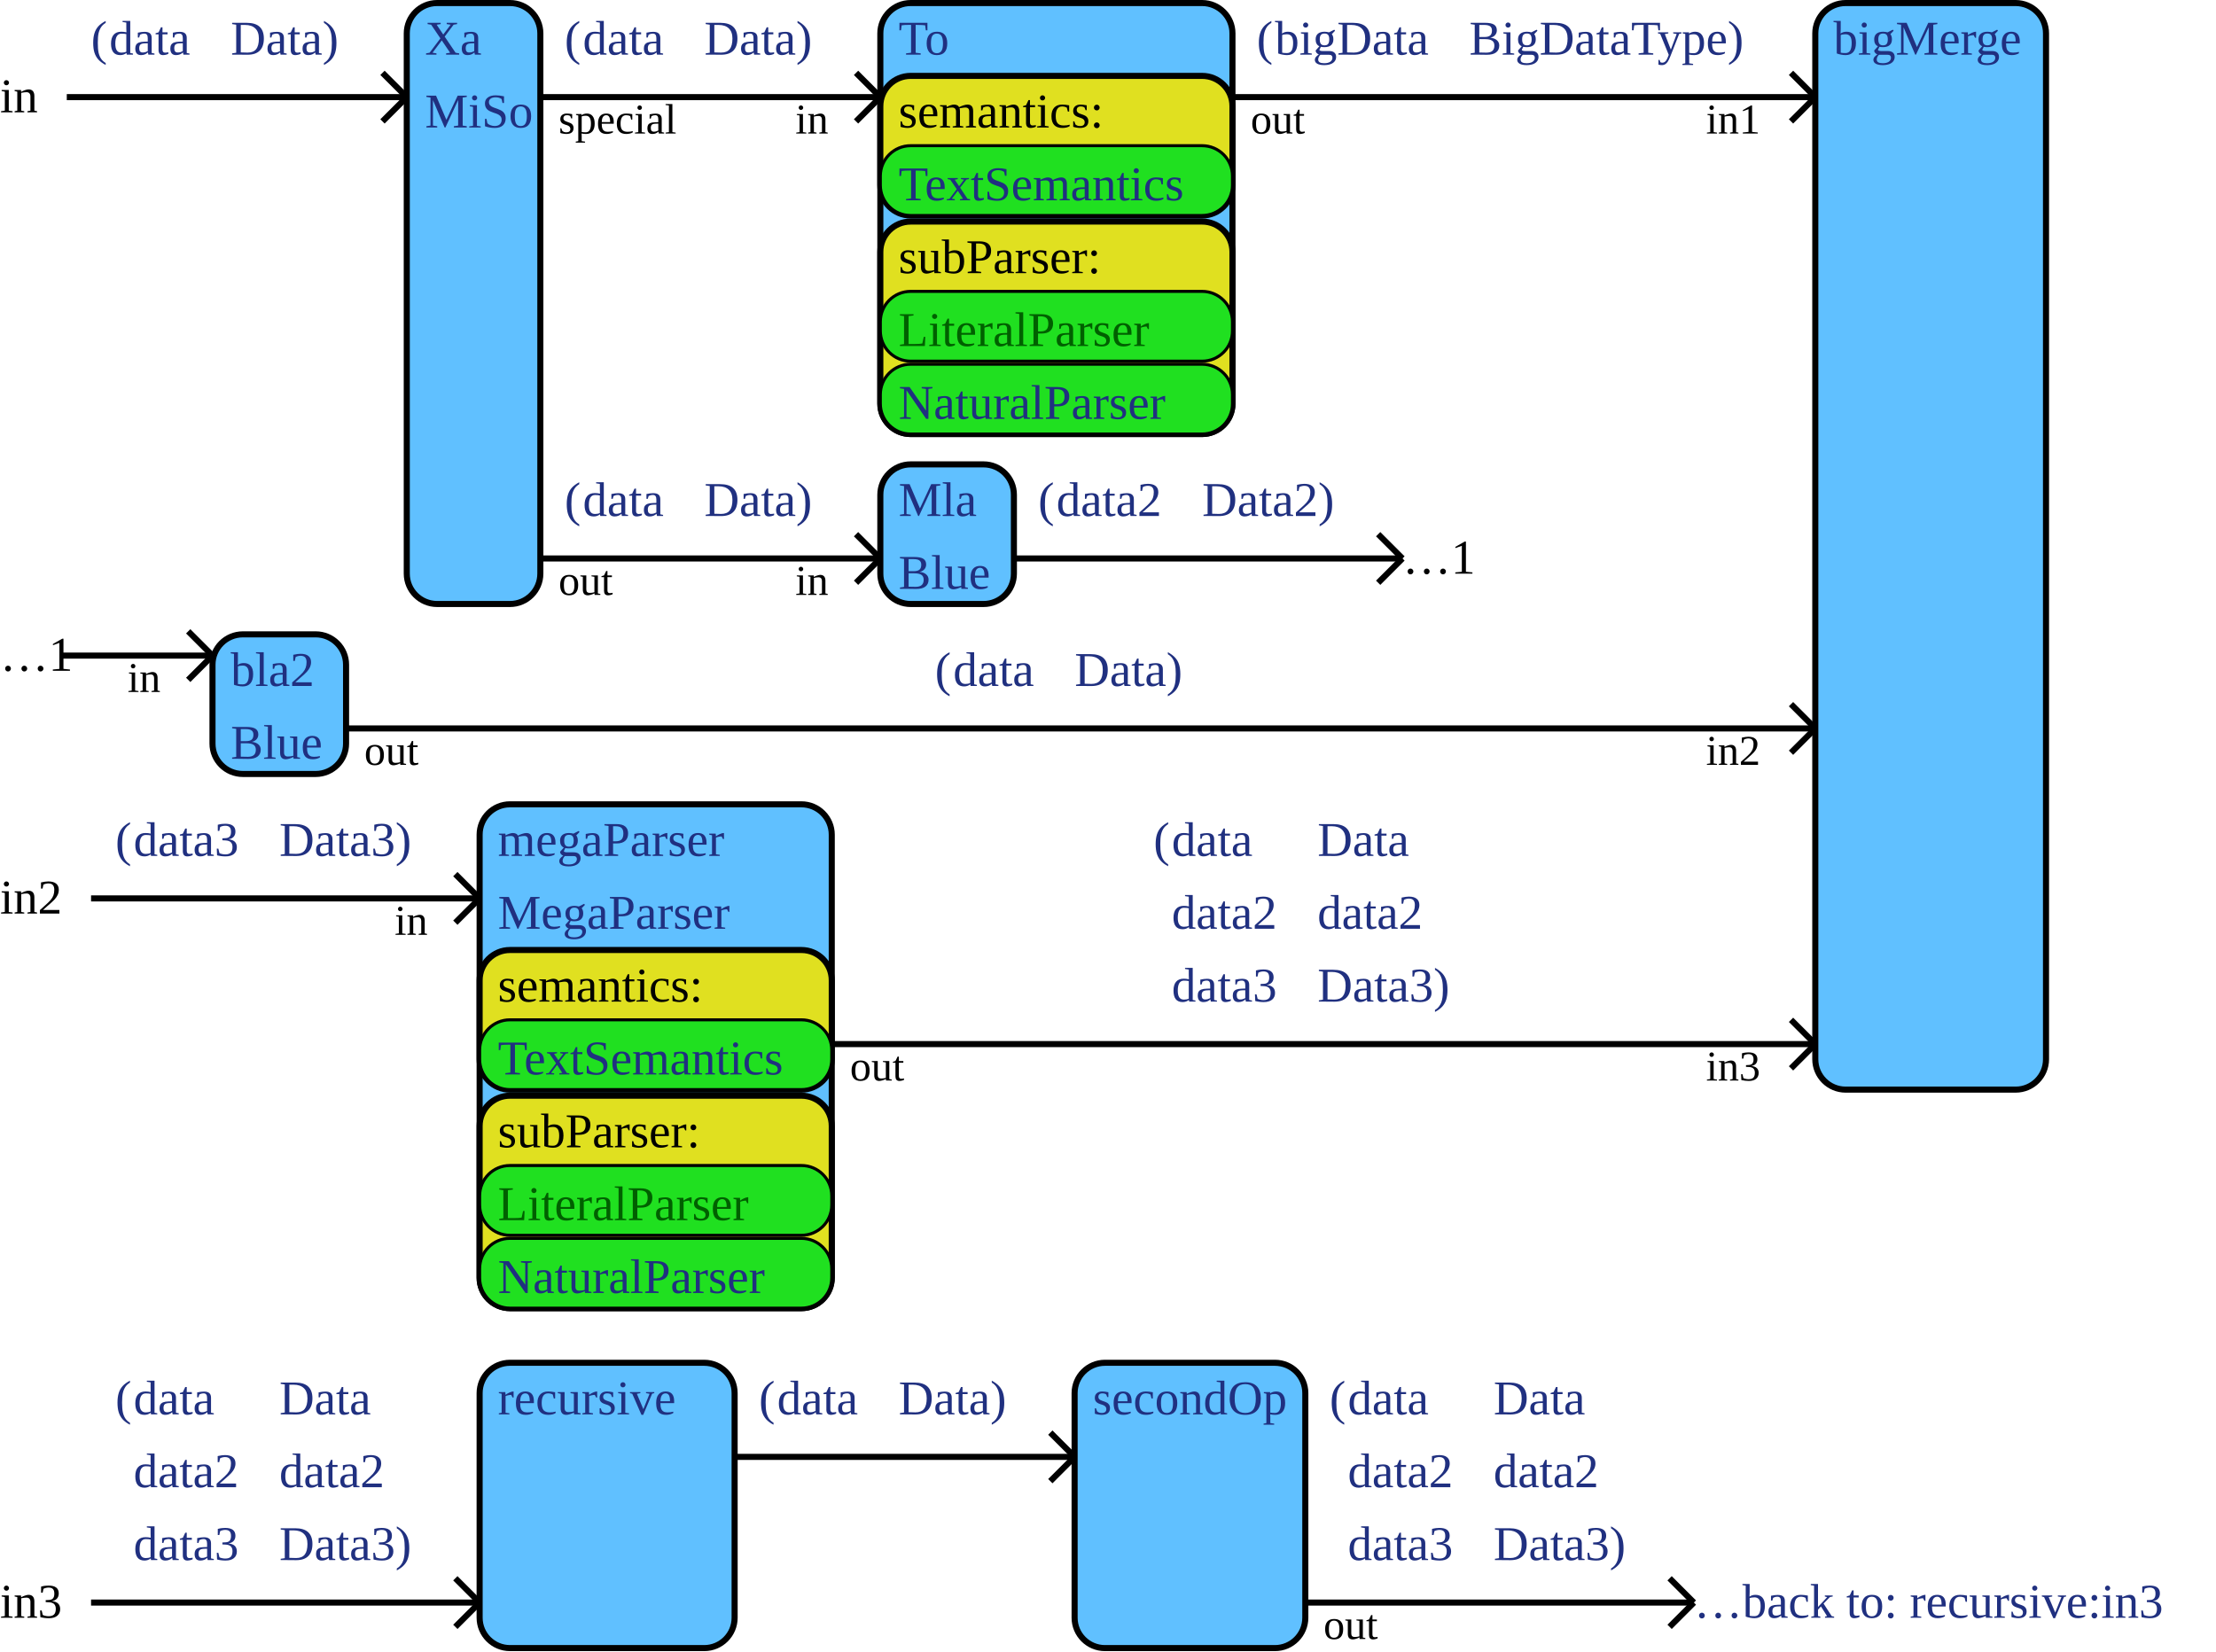
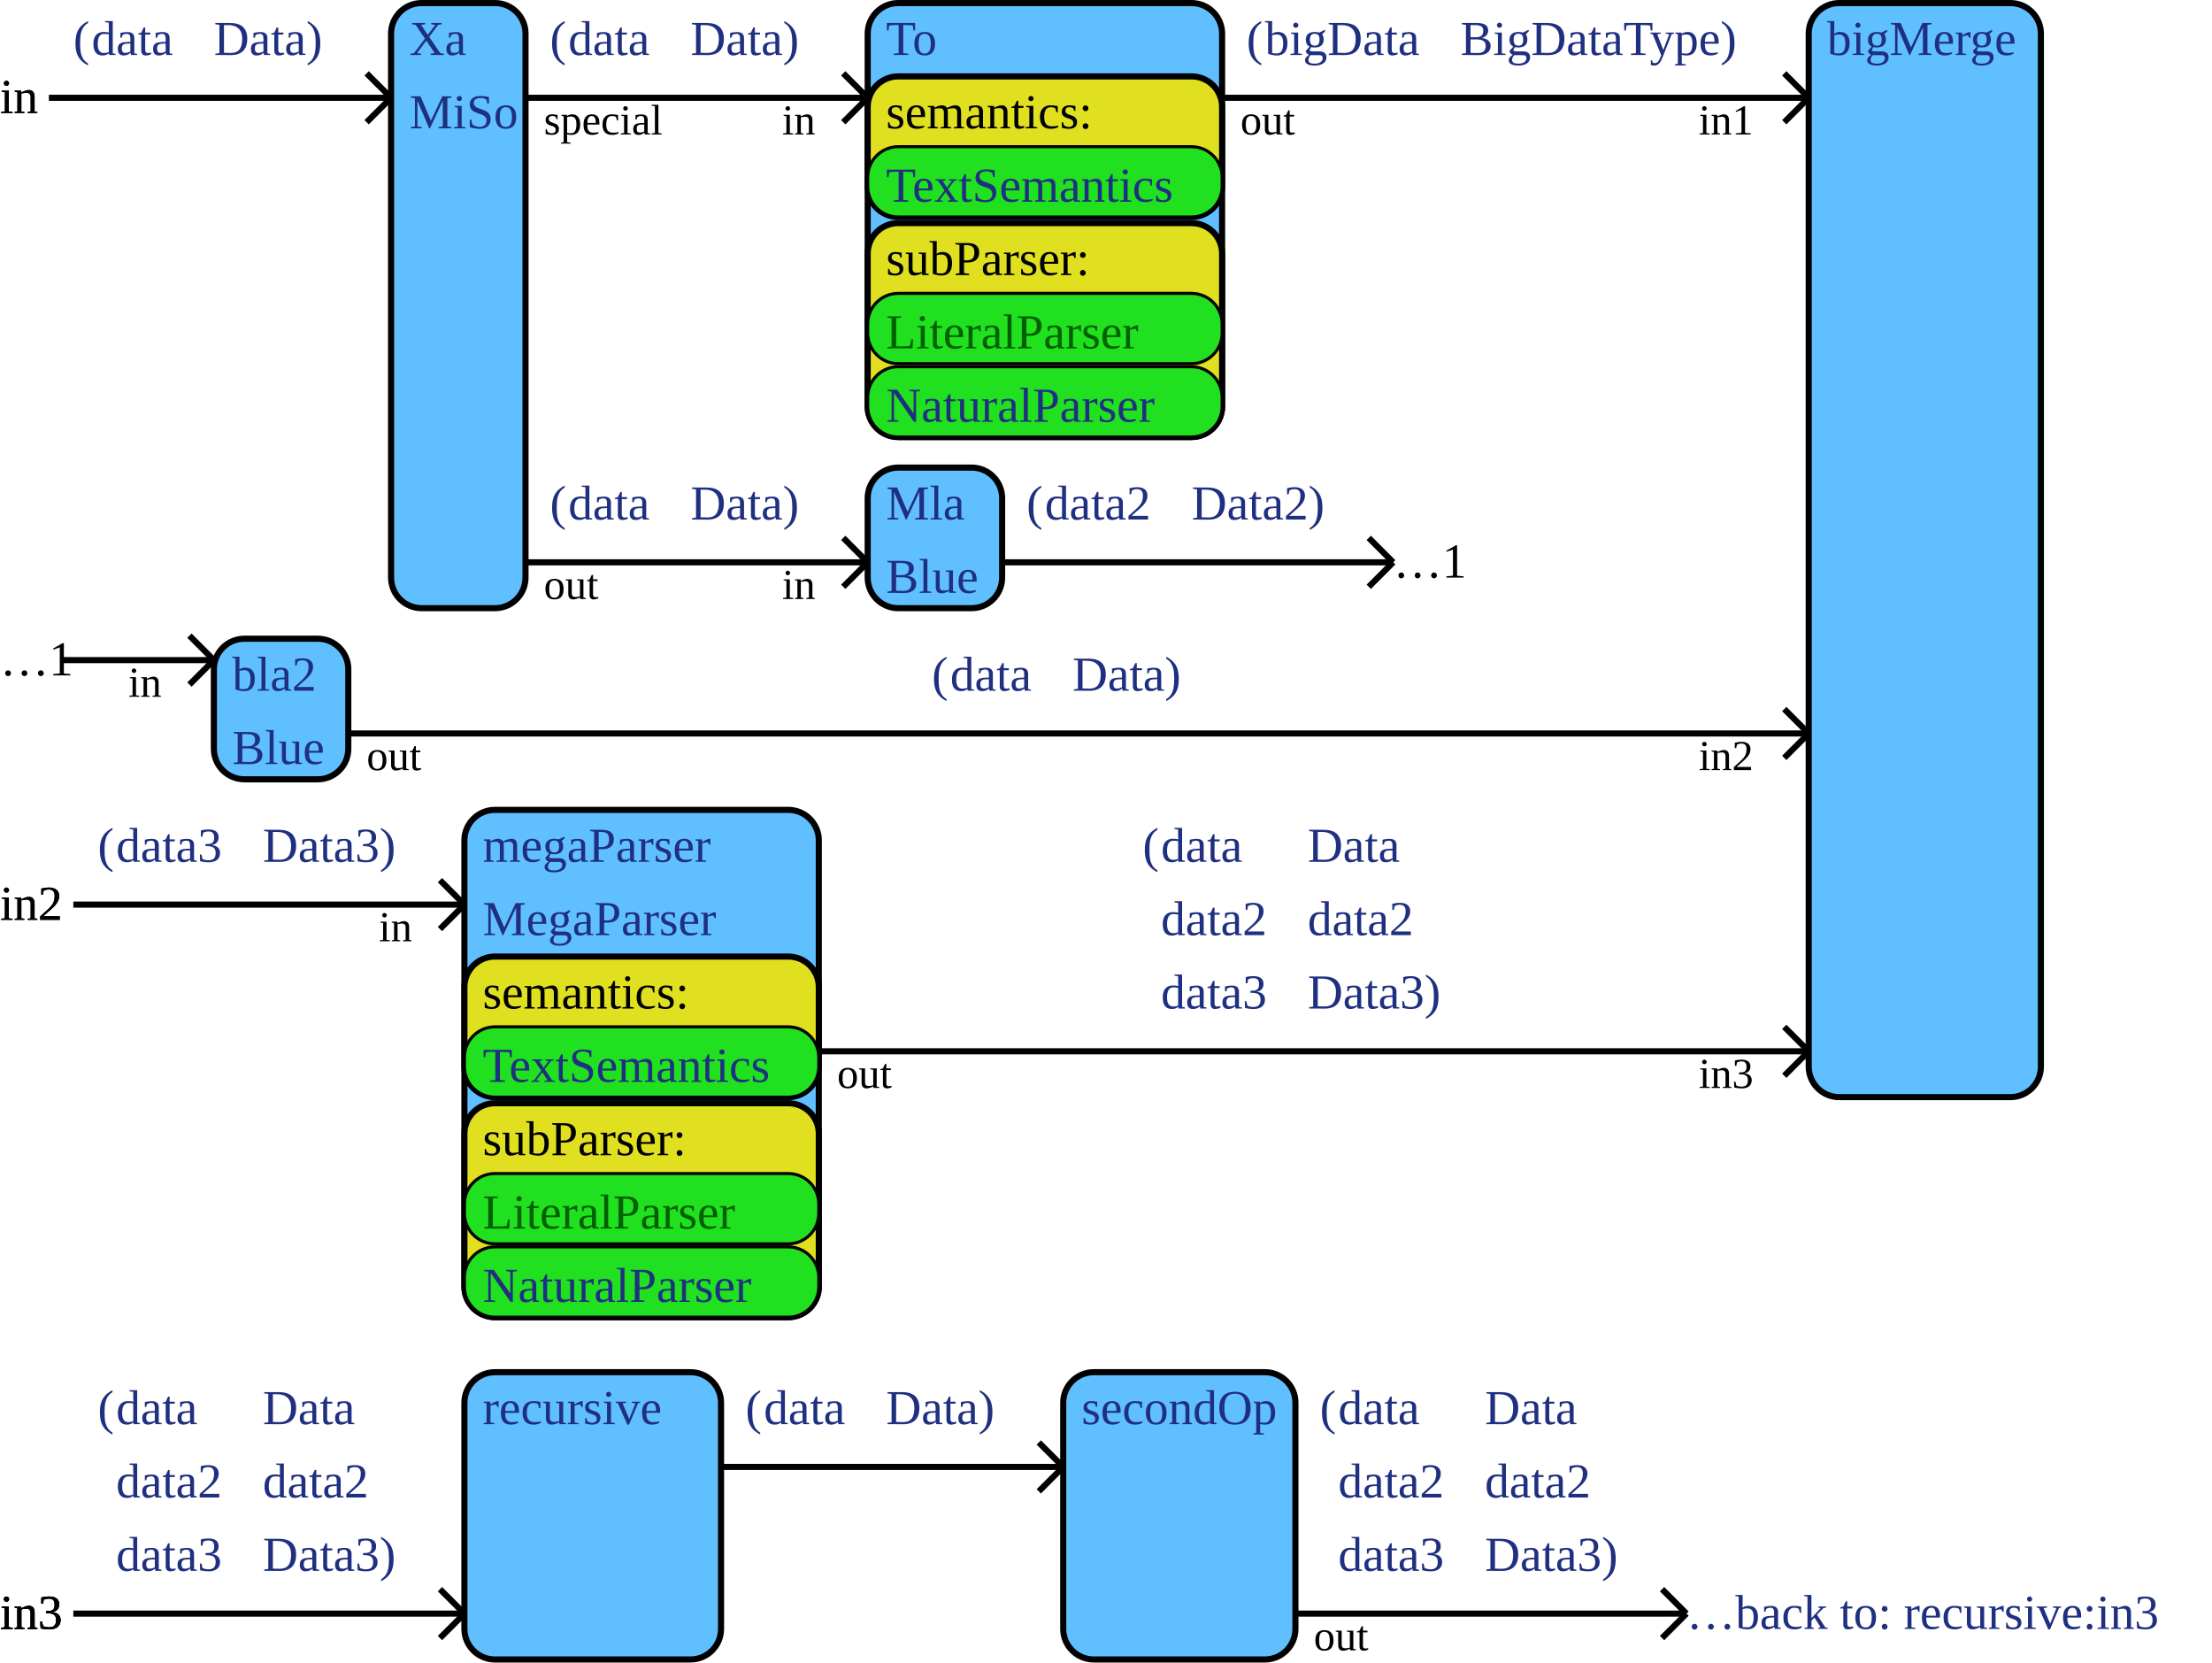
- <svg xmlns="http://www.w3.org/2000/svg" version="1.1" viewBox="0 0 730 544" width="730px" height="544px">
-   <rect fill="rgb(255,255,255)" fill-opacity="1" width="730" height="544" x="0" y="0" />
-   <line stroke="rgb(0,0,0)" stroke-opacity="1.0" stroke-width="2" x1="22" y1="32" x2="134" y2="32" />
-   <line stroke="rgb(0,0,0)" stroke-opacity="1.0" stroke-width="2" x1="126" y1="24" x2="134" y2="32" />
-   <line stroke="rgb(0,0,0)" stroke-opacity="1.0" stroke-width="2" x1="126" y1="40" x2="134" y2="32" />
-   <line stroke="rgb(0,0,0)" stroke-opacity="1.0" stroke-width="2" x1="178" y1="32" x2="290" y2="32" />
-   <line stroke="rgb(0,0,0)" stroke-opacity="1.0" stroke-width="2" x1="282" y1="24" x2="290" y2="32" />
-   <line stroke="rgb(0,0,0)" stroke-opacity="1.0" stroke-width="2" x1="282" y1="40" x2="290" y2="32" />
-   <line stroke="rgb(0,0,0)" stroke-opacity="1.0" stroke-width="2" x1="406" y1="32" x2="598" y2="32" />
-   <line stroke="rgb(0,0,0)" stroke-opacity="1.0" stroke-width="2" x1="590" y1="24" x2="598" y2="32" />
-   <line stroke="rgb(0,0,0)" stroke-opacity="1.0" stroke-width="2" x1="590" y1="40" x2="598" y2="32" />
-   <line stroke="rgb(0,0,0)" stroke-opacity="1.0" stroke-width="2" x1="178" y1="184" x2="290" y2="184" />
-   <line stroke="rgb(0,0,0)" stroke-opacity="1.0" stroke-width="2" x1="282" y1="176" x2="290" y2="184" />
-   <line stroke="rgb(0,0,0)" stroke-opacity="1.0" stroke-width="2" x1="282" y1="192" x2="290" y2="184" />
-   <line stroke="rgb(0,0,0)" stroke-opacity="1.0" stroke-width="2" x1="334" y1="184" x2="462" y2="184" />
-   <line stroke="rgb(0,0,0)" stroke-opacity="1.0" stroke-width="2" x1="454" y1="176" x2="462" y2="184" />
-   <line stroke="rgb(0,0,0)" stroke-opacity="1.0" stroke-width="2" x1="454" y1="192" x2="462" y2="184" />
+ <svg xmlns="http://www.w3.org/2000/svg" version="1.1" viewBox="0 0 724 544" width="724px" height="544px">
+   <rect fill="rgb(255,255,255)" fill-opacity="1" width="724" height="544" x="0" y="0" />
+   <line stroke="rgb(0,0,0)" stroke-opacity="1.0" stroke-width="2" x1="16" y1="32" x2="128" y2="32" />
+   <line stroke="rgb(0,0,0)" stroke-opacity="1.0" stroke-width="2" x1="120" y1="24" x2="128" y2="32" />
+   <line stroke="rgb(0,0,0)" stroke-opacity="1.0" stroke-width="2" x1="120" y1="40" x2="128" y2="32" />
+   <line stroke="rgb(0,0,0)" stroke-opacity="1.0" stroke-width="2" x1="172" y1="32" x2="284" y2="32" />
+   <line stroke="rgb(0,0,0)" stroke-opacity="1.0" stroke-width="2" x1="276" y1="24" x2="284" y2="32" />
+   <line stroke="rgb(0,0,0)" stroke-opacity="1.0" stroke-width="2" x1="276" y1="40" x2="284" y2="32" />
+   <line stroke="rgb(0,0,0)" stroke-opacity="1.0" stroke-width="2" x1="400" y1="32" x2="592" y2="32" />
+   <line stroke="rgb(0,0,0)" stroke-opacity="1.0" stroke-width="2" x1="584" y1="24" x2="592" y2="32" />
+   <line stroke="rgb(0,0,0)" stroke-opacity="1.0" stroke-width="2" x1="584" y1="40" x2="592" y2="32" />
+   <line stroke="rgb(0,0,0)" stroke-opacity="1.0" stroke-width="2" x1="172" y1="184" x2="284" y2="184" />
+   <line stroke="rgb(0,0,0)" stroke-opacity="1.0" stroke-width="2" x1="276" y1="176" x2="284" y2="184" />
+   <line stroke="rgb(0,0,0)" stroke-opacity="1.0" stroke-width="2" x1="276" y1="192" x2="284" y2="184" />
+   <line stroke="rgb(0,0,0)" stroke-opacity="1.0" stroke-width="2" x1="328" y1="184" x2="456" y2="184" />
+   <line stroke="rgb(0,0,0)" stroke-opacity="1.0" stroke-width="2" x1="448" y1="176" x2="456" y2="184" />
+   <line stroke="rgb(0,0,0)" stroke-opacity="1.0" stroke-width="2" x1="448" y1="192" x2="456" y2="184" />
  <line stroke="rgb(0,0,0)" stroke-opacity="1.0" stroke-width="2" x1="20" y1="216" x2="70" y2="216" />
  <line stroke="rgb(0,0,0)" stroke-opacity="1.0" stroke-width="2" x1="62" y1="208" x2="70" y2="216" />
  <line stroke="rgb(0,0,0)" stroke-opacity="1.0" stroke-width="2" x1="62" y1="224" x2="70" y2="216" />
-   <line stroke="rgb(0,0,0)" stroke-opacity="1.0" stroke-width="2" x1="114" y1="240" x2="598" y2="240" />
-   <line stroke="rgb(0,0,0)" stroke-opacity="1.0" stroke-width="2" x1="590" y1="232" x2="598" y2="240" />
-   <line stroke="rgb(0,0,0)" stroke-opacity="1.0" stroke-width="2" x1="590" y1="248" x2="598" y2="240" />
-   <line stroke="rgb(0,0,0)" stroke-opacity="1.0" stroke-width="2" x1="30" y1="296" x2="158" y2="296" />
-   <line stroke="rgb(0,0,0)" stroke-opacity="1.0" stroke-width="2" x1="150" y1="288" x2="158" y2="296" />
-   <line stroke="rgb(0,0,0)" stroke-opacity="1.0" stroke-width="2" x1="150" y1="304" x2="158" y2="296" />
-   <line stroke="rgb(0,0,0)" stroke-opacity="1.0" stroke-width="2" x1="274" y1="344" x2="598" y2="344" />
-   <line stroke="rgb(0,0,0)" stroke-opacity="1.0" stroke-width="2" x1="590" y1="336" x2="598" y2="344" />
-   <line stroke="rgb(0,0,0)" stroke-opacity="1.0" stroke-width="2" x1="590" y1="352" x2="598" y2="344" />
-   <line stroke="rgb(0,0,0)" stroke-opacity="1.0" stroke-width="2" x1="242" y1="480" x2="354" y2="480" />
-   <line stroke="rgb(0,0,0)" stroke-opacity="1.0" stroke-width="2" x1="346" y1="472" x2="354" y2="480" />
-   <line stroke="rgb(0,0,0)" stroke-opacity="1.0" stroke-width="2" x1="346" y1="488" x2="354" y2="480" />
-   <line stroke="rgb(0,0,0)" stroke-opacity="1.0" stroke-width="2" x1="30" y1="528" x2="158" y2="528" />
-   <line stroke="rgb(0,0,0)" stroke-opacity="1.0" stroke-width="2" x1="150" y1="520" x2="158" y2="528" />
-   <line stroke="rgb(0,0,0)" stroke-opacity="1.0" stroke-width="2" x1="150" y1="536" x2="158" y2="528" />
-   <line stroke="rgb(0,0,0)" stroke-opacity="1.0" stroke-width="2" x1="430" y1="528" x2="558" y2="528" />
-   <line stroke="rgb(0,0,0)" stroke-opacity="1.0" stroke-width="2" x1="550" y1="520" x2="558" y2="528" />
-   <line stroke="rgb(0,0,0)" stroke-opacity="1.0" stroke-width="2" x1="550" y1="536" x2="558" y2="528" />
-   <rect fill="rgb(96,192,255)" fill-opacity="1.0" stroke="rgb(0,0,0)" stroke-opacity="1.0" stroke-width="2" width="44" height="198" x="134" y="1" rx="10" />
-   <rect fill="rgb(96,192,255)" fill-opacity="1.0" stroke="rgb(0,0,0)" stroke-opacity="1.0" stroke-width="2" width="116" height="142" x="290" y="1" rx="10" />
-   <rect fill="rgb(96,192,255)" fill-opacity="1.0" stroke="rgb(0,0,0)" stroke-opacity="1.0" stroke-width="2" width="76" height="358" x="598" y="1" rx="10" />
-   <rect fill="rgb(224,224,32)" fill-opacity="1.0" stroke="rgb(0,0,0)" stroke-opacity="1.0" stroke-width="2" width="116" height="46" x="290" y="25" rx="10" />
-   <rect fill="rgb(32,224,32)" fill-opacity="1.0" stroke="rgb(0,0,0)" stroke-opacity="1.0" stroke-width="1" width="116" height="23" x="290" y="48" rx="10" />
-   <rect fill="rgb(224,224,32)" fill-opacity="1.0" stroke="rgb(0,0,0)" stroke-opacity="1.0" stroke-width="2" width="116" height="70" x="290" y="73" rx="10" />
-   <rect fill="rgb(32,224,32)" fill-opacity="1.0" stroke="rgb(0,0,0)" stroke-opacity="1.0" stroke-width="1" width="116" height="23" x="290" y="96" rx="10" />
-   <rect fill="rgb(32,224,32)" fill-opacity="1.0" stroke="rgb(0,0,0)" stroke-opacity="1.0" stroke-width="1" width="116" height="23" x="290" y="120" rx="10" />
-   <rect fill="rgb(96,192,255)" fill-opacity="1.0" stroke="rgb(0,0,0)" stroke-opacity="1.0" stroke-width="2" width="44" height="46" x="290" y="153" rx="10" />
+   <line stroke="rgb(0,0,0)" stroke-opacity="1.0" stroke-width="2" x1="114" y1="240" x2="592" y2="240" />
+   <line stroke="rgb(0,0,0)" stroke-opacity="1.0" stroke-width="2" x1="584" y1="232" x2="592" y2="240" />
+   <line stroke="rgb(0,0,0)" stroke-opacity="1.0" stroke-width="2" x1="584" y1="248" x2="592" y2="240" />
+   <line stroke="rgb(0,0,0)" stroke-opacity="1.0" stroke-width="2" x1="24" y1="296" x2="152" y2="296" />
+   <line stroke="rgb(0,0,0)" stroke-opacity="1.0" stroke-width="2" x1="144" y1="288" x2="152" y2="296" />
+   <line stroke="rgb(0,0,0)" stroke-opacity="1.0" stroke-width="2" x1="144" y1="304" x2="152" y2="296" />
+   <line stroke="rgb(0,0,0)" stroke-opacity="1.0" stroke-width="2" x1="268" y1="344" x2="592" y2="344" />
+   <line stroke="rgb(0,0,0)" stroke-opacity="1.0" stroke-width="2" x1="584" y1="336" x2="592" y2="344" />
+   <line stroke="rgb(0,0,0)" stroke-opacity="1.0" stroke-width="2" x1="584" y1="352" x2="592" y2="344" />
+   <line stroke="rgb(0,0,0)" stroke-opacity="1.0" stroke-width="2" x1="236" y1="480" x2="348" y2="480" />
+   <line stroke="rgb(0,0,0)" stroke-opacity="1.0" stroke-width="2" x1="340" y1="472" x2="348" y2="480" />
+   <line stroke="rgb(0,0,0)" stroke-opacity="1.0" stroke-width="2" x1="340" y1="488" x2="348" y2="480" />
+   <line stroke="rgb(0,0,0)" stroke-opacity="1.0" stroke-width="2" x1="24" y1="528" x2="152" y2="528" />
+   <line stroke="rgb(0,0,0)" stroke-opacity="1.0" stroke-width="2" x1="144" y1="520" x2="152" y2="528" />
+   <line stroke="rgb(0,0,0)" stroke-opacity="1.0" stroke-width="2" x1="144" y1="536" x2="152" y2="528" />
+   <line stroke="rgb(0,0,0)" stroke-opacity="1.0" stroke-width="2" x1="424" y1="528" x2="552" y2="528" />
+   <line stroke="rgb(0,0,0)" stroke-opacity="1.0" stroke-width="2" x1="544" y1="520" x2="552" y2="528" />
+   <line stroke="rgb(0,0,0)" stroke-opacity="1.0" stroke-width="2" x1="544" y1="536" x2="552" y2="528" />
+   <rect fill="rgb(96,192,255)" fill-opacity="1.0" stroke="rgb(0,0,0)" stroke-opacity="1.0" stroke-width="2" width="44" height="198" x="128" y="1" rx="10" />
+   <rect fill="rgb(96,192,255)" fill-opacity="1.0" stroke="rgb(0,0,0)" stroke-opacity="1.0" stroke-width="2" width="116" height="142" x="284" y="1" rx="10" />
+   <rect fill="rgb(96,192,255)" fill-opacity="1.0" stroke="rgb(0,0,0)" stroke-opacity="1.0" stroke-width="2" width="76" height="358" x="592" y="1" rx="10" />
+   <rect fill="rgb(224,224,32)" fill-opacity="1.0" stroke="rgb(0,0,0)" stroke-opacity="1.0" stroke-width="2" width="116" height="46" x="284" y="25" rx="10" />
+   <rect fill="rgb(32,224,32)" fill-opacity="1.0" stroke="rgb(0,0,0)" stroke-opacity="1.0" stroke-width="1" width="116" height="23" x="284" y="48" rx="10" />
+   <rect fill="rgb(224,224,32)" fill-opacity="1.0" stroke="rgb(0,0,0)" stroke-opacity="1.0" stroke-width="2" width="116" height="70" x="284" y="73" rx="10" />
+   <rect fill="rgb(32,224,32)" fill-opacity="1.0" stroke="rgb(0,0,0)" stroke-opacity="1.0" stroke-width="1" width="116" height="23" x="284" y="96" rx="10" />
+   <rect fill="rgb(32,224,32)" fill-opacity="1.0" stroke="rgb(0,0,0)" stroke-opacity="1.0" stroke-width="1" width="116" height="23" x="284" y="120" rx="10" />
+   <rect fill="rgb(96,192,255)" fill-opacity="1.0" stroke="rgb(0,0,0)" stroke-opacity="1.0" stroke-width="2" width="44" height="46" x="284" y="153" rx="10" />
  <rect fill="rgb(96,192,255)" fill-opacity="1.0" stroke="rgb(0,0,0)" stroke-opacity="1.0" stroke-width="2" width="44" height="46" x="70" y="209" rx="10" />
-   <rect fill="rgb(96,192,255)" fill-opacity="1.0" stroke="rgb(0,0,0)" stroke-opacity="1.0" stroke-width="2" width="116" height="166" x="158" y="265" rx="10" />
-   <rect fill="rgb(224,224,32)" fill-opacity="1.0" stroke="rgb(0,0,0)" stroke-opacity="1.0" stroke-width="2" width="116" height="46" x="158" y="313" rx="10" />
-   <rect fill="rgb(32,224,32)" fill-opacity="1.0" stroke="rgb(0,0,0)" stroke-opacity="1.0" stroke-width="1" width="116" height="23" x="158" y="336" rx="10" />
-   <rect fill="rgb(224,224,32)" fill-opacity="1.0" stroke="rgb(0,0,0)" stroke-opacity="1.0" stroke-width="2" width="116" height="70" x="158" y="361" rx="10" />
-   <rect fill="rgb(32,224,32)" fill-opacity="1.0" stroke="rgb(0,0,0)" stroke-opacity="1.0" stroke-width="1" width="116" height="23" x="158" y="384" rx="10" />
-   <rect fill="rgb(32,224,32)" fill-opacity="1.0" stroke="rgb(0,0,0)" stroke-opacity="1.0" stroke-width="1" width="116" height="23" x="158" y="408" rx="10" />
-   <rect fill="rgb(96,192,255)" fill-opacity="1.0" stroke="rgb(0,0,0)" stroke-opacity="1.0" stroke-width="2" width="84" height="94" x="158" y="449" rx="10" />
-   <rect fill="rgb(96,192,255)" fill-opacity="1.0" stroke="rgb(0,0,0)" stroke-opacity="1.0" stroke-width="2" width="76" height="94" x="354" y="449" rx="10" />
-   <text fill="rgb(32,48,128)" fill-opacity="1.0" font-size="16" x="30" y="18" textLength="6" lengthAdjust="spacingAndGlyphs">(</text>
-   <text fill="rgb(32,48,128)" fill-opacity="1.0" font-size="16" x="36" y="18" textLength="32" lengthAdjust="spacingAndGlyphs">data</text>
-   <text fill="rgb(32,48,128)" fill-opacity="1.0" font-size="16" x="76" y="18" textLength="38" lengthAdjust="spacingAndGlyphs">Data)</text>
-   <text fill="rgb(32,48,128)" fill-opacity="1.0" font-size="16" x="140" y="18" textLength="16" lengthAdjust="spacingAndGlyphs">Xa</text>
-   <text fill="rgb(32,48,128)" fill-opacity="1.0" font-size="16" x="186" y="18" textLength="6" lengthAdjust="spacingAndGlyphs">(</text>
-   <text fill="rgb(32,48,128)" fill-opacity="1.0" font-size="16" x="192" y="18" textLength="32" lengthAdjust="spacingAndGlyphs">data</text>
-   <text fill="rgb(32,48,128)" fill-opacity="1.0" font-size="16" x="232" y="18" textLength="38" lengthAdjust="spacingAndGlyphs">Data)</text>
-   <text fill="rgb(32,48,128)" fill-opacity="1.0" font-size="16" x="296" y="18" textLength="16" lengthAdjust="spacingAndGlyphs">To</text>
-   <text fill="rgb(32,48,128)" fill-opacity="1.0" font-size="16" x="414" y="18" textLength="6" lengthAdjust="spacingAndGlyphs">(</text>
-   <text fill="rgb(32,48,128)" fill-opacity="1.0" font-size="16" x="420" y="18" textLength="56" lengthAdjust="spacingAndGlyphs">bigData</text>
-   <text fill="rgb(32,48,128)" fill-opacity="1.0" font-size="16" x="484" y="18" textLength="94" lengthAdjust="spacingAndGlyphs">BigDataType)</text>
-   <text fill="rgb(32,48,128)" fill-opacity="1.0" font-size="16" x="604" y="18" textLength="64" lengthAdjust="spacingAndGlyphs">bigMerge</text>
+   <rect fill="rgb(96,192,255)" fill-opacity="1.0" stroke="rgb(0,0,0)" stroke-opacity="1.0" stroke-width="2" width="116" height="166" x="152" y="265" rx="10" />
+   <rect fill="rgb(224,224,32)" fill-opacity="1.0" stroke="rgb(0,0,0)" stroke-opacity="1.0" stroke-width="2" width="116" height="46" x="152" y="313" rx="10" />
+   <rect fill="rgb(32,224,32)" fill-opacity="1.0" stroke="rgb(0,0,0)" stroke-opacity="1.0" stroke-width="1" width="116" height="23" x="152" y="336" rx="10" />
+   <rect fill="rgb(224,224,32)" fill-opacity="1.0" stroke="rgb(0,0,0)" stroke-opacity="1.0" stroke-width="2" width="116" height="70" x="152" y="361" rx="10" />
+   <rect fill="rgb(32,224,32)" fill-opacity="1.0" stroke="rgb(0,0,0)" stroke-opacity="1.0" stroke-width="1" width="116" height="23" x="152" y="384" rx="10" />
+   <rect fill="rgb(32,224,32)" fill-opacity="1.0" stroke="rgb(0,0,0)" stroke-opacity="1.0" stroke-width="1" width="116" height="23" x="152" y="408" rx="10" />
+   <rect fill="rgb(96,192,255)" fill-opacity="1.0" stroke="rgb(0,0,0)" stroke-opacity="1.0" stroke-width="2" width="84" height="94" x="152" y="449" rx="10" />
+   <rect fill="rgb(96,192,255)" fill-opacity="1.0" stroke="rgb(0,0,0)" stroke-opacity="1.0" stroke-width="2" width="76" height="94" x="348" y="449" rx="10" />
  <text fill="rgb(0,0,0)" fill-opacity="1.0" font-size="16" x="0" y="37" textLength="16" lengthAdjust="spacingAndGlyphs">in</text>
-   <text fill="rgb(32,48,128)" fill-opacity="1.0" font-size="16" x="140" y="42" textLength="32" lengthAdjust="spacingAndGlyphs">MiSo</text>
-   <text fill="rgb(0,0,0)" fill-opacity="1.0" font-size="14" x="184" y="44" textLength="56" lengthAdjust="spacingAndGlyphs">special</text>
-   <text fill="rgb(0,0,0)" fill-opacity="1.0" font-size="14" x="262" y="44" textLength="16" lengthAdjust="spacingAndGlyphs">in</text>
-   <text fill="rgb(0,0,0)" fill-opacity="1.0" font-size="16" x="296" y="42" textLength="80" lengthAdjust="spacingAndGlyphs">semantics:</text>
-   <text fill="rgb(0,0,0)" fill-opacity="1.0" font-size="14" x="412" y="44" textLength="24" lengthAdjust="spacingAndGlyphs">out</text>
-   <text fill="rgb(0,0,0)" fill-opacity="1.0" font-size="14" x="562" y="44" textLength="24" lengthAdjust="spacingAndGlyphs">in1</text>
-   <text fill="rgb(32,48,128)" fill-opacity="1.0" font-size="16" x="296" y="66" textLength="104" lengthAdjust="spacingAndGlyphs">TextSemantics</text>
-   <text fill="rgb(0,0,0)" fill-opacity="1.0" font-size="16" x="296" y="90" textLength="80" lengthAdjust="spacingAndGlyphs">subParser:</text>
-   <text fill="rgb(0,96,0)" fill-opacity="1.0" font-size="16" x="296" y="114" textLength="104" lengthAdjust="spacingAndGlyphs">LiteralParser</text>
-   <text fill="rgb(32,48,128)" fill-opacity="1.0" font-size="16" x="296" y="138" textLength="104" lengthAdjust="spacingAndGlyphs">NaturalParser</text>
-   <text fill="rgb(32,48,128)" fill-opacity="1.0" font-size="16" x="186" y="170" textLength="6" lengthAdjust="spacingAndGlyphs">(</text>
-   <text fill="rgb(32,48,128)" fill-opacity="1.0" font-size="16" x="192" y="170" textLength="32" lengthAdjust="spacingAndGlyphs">data</text>
-   <text fill="rgb(32,48,128)" fill-opacity="1.0" font-size="16" x="232" y="170" textLength="38" lengthAdjust="spacingAndGlyphs">Data)</text>
-   <text fill="rgb(32,48,128)" fill-opacity="1.0" font-size="16" x="296" y="170" textLength="24" lengthAdjust="spacingAndGlyphs">Mla</text>
-   <text fill="rgb(32,48,128)" fill-opacity="1.0" font-size="16" x="342" y="170" textLength="6" lengthAdjust="spacingAndGlyphs">(</text>
-   <text fill="rgb(32,48,128)" fill-opacity="1.0" font-size="16" x="348" y="170" textLength="40" lengthAdjust="spacingAndGlyphs">data2</text>
-   <text fill="rgb(32,48,128)" fill-opacity="1.0" font-size="16" x="396" y="170" textLength="46" lengthAdjust="spacingAndGlyphs">Data2)</text>
-   <text fill="rgb(0,0,0)" fill-opacity="1.0" font-size="14" x="184" y="196" textLength="24" lengthAdjust="spacingAndGlyphs">out</text>
-   <text fill="rgb(0,0,0)" fill-opacity="1.0" font-size="14" x="262" y="196" textLength="16" lengthAdjust="spacingAndGlyphs">in</text>
-   <text fill="rgb(32,48,128)" fill-opacity="1.0" font-size="16" x="296" y="194" textLength="32" lengthAdjust="spacingAndGlyphs">Blue</text>
-   <text fill="rgb(0,0,0)" fill-opacity="1.0" font-size="16" x="462" y="189" textLength="20" lengthAdjust="spacingAndGlyphs">…1</text>
+   <text fill="rgb(32,48,128)" fill-opacity="1.0" font-size="16" x="24" y="18" textLength="6" lengthAdjust="spacingAndGlyphs">(</text>
+   <text fill="rgb(32,48,128)" fill-opacity="1.0" font-size="16" x="30" y="18" textLength="32" lengthAdjust="spacingAndGlyphs">data</text>
+   <text fill="rgb(32,48,128)" fill-opacity="1.0" font-size="16" x="70" y="18" textLength="38" lengthAdjust="spacingAndGlyphs">Data)</text>
+   <text fill="rgb(32,48,128)" fill-opacity="1.0" font-size="16" x="134" y="18" textLength="16" lengthAdjust="spacingAndGlyphs">Xa</text>
+   <text fill="rgb(32,48,128)" fill-opacity="1.0" font-size="16" x="180" y="18" textLength="6" lengthAdjust="spacingAndGlyphs">(</text>
+   <text fill="rgb(32,48,128)" fill-opacity="1.0" font-size="16" x="186" y="18" textLength="32" lengthAdjust="spacingAndGlyphs">data</text>
+   <text fill="rgb(32,48,128)" fill-opacity="1.0" font-size="16" x="226" y="18" textLength="38" lengthAdjust="spacingAndGlyphs">Data)</text>
+   <text fill="rgb(32,48,128)" fill-opacity="1.0" font-size="16" x="290" y="18" textLength="16" lengthAdjust="spacingAndGlyphs">To</text>
+   <text fill="rgb(32,48,128)" fill-opacity="1.0" font-size="16" x="408" y="18" textLength="6" lengthAdjust="spacingAndGlyphs">(</text>
+   <text fill="rgb(32,48,128)" fill-opacity="1.0" font-size="16" x="414" y="18" textLength="56" lengthAdjust="spacingAndGlyphs">bigData</text>
+   <text fill="rgb(32,48,128)" fill-opacity="1.0" font-size="16" x="478" y="18" textLength="94" lengthAdjust="spacingAndGlyphs">BigDataType)</text>
+   <text fill="rgb(32,48,128)" fill-opacity="1.0" font-size="16" x="598" y="18" textLength="64" lengthAdjust="spacingAndGlyphs">bigMerge</text>
+   <text fill="rgb(0,0,0)" fill-opacity="1.0" font-size="16" x="0" y="37" textLength="16" lengthAdjust="spacingAndGlyphs">in</text>
+   <text fill="rgb(32,48,128)" fill-opacity="1.0" font-size="16" x="134" y="42" textLength="32" lengthAdjust="spacingAndGlyphs">MiSo</text>
+   <text fill="rgb(0,0,0)" fill-opacity="1.0" font-size="14" x="178" y="44" textLength="56" lengthAdjust="spacingAndGlyphs">special</text>
+   <text fill="rgb(0,0,0)" fill-opacity="1.0" font-size="14" x="256" y="44" textLength="16" lengthAdjust="spacingAndGlyphs">in</text>
+   <text fill="rgb(0,0,0)" fill-opacity="1.0" font-size="16" x="290" y="42" textLength="80" lengthAdjust="spacingAndGlyphs">semantics:</text>
+   <text fill="rgb(0,0,0)" fill-opacity="1.0" font-size="14" x="406" y="44" textLength="24" lengthAdjust="spacingAndGlyphs">out</text>
+   <text fill="rgb(0,0,0)" fill-opacity="1.0" font-size="14" x="556" y="44" textLength="24" lengthAdjust="spacingAndGlyphs">in1</text>
+   <text fill="rgb(32,48,128)" fill-opacity="1.0" font-size="16" x="290" y="66" textLength="104" lengthAdjust="spacingAndGlyphs">TextSemantics</text>
+   <text fill="rgb(0,0,0)" fill-opacity="1.0" font-size="16" x="290" y="90" textLength="80" lengthAdjust="spacingAndGlyphs">subParser:</text>
+   <text fill="rgb(0,96,0)" fill-opacity="1.0" font-size="16" x="290" y="114" textLength="104" lengthAdjust="spacingAndGlyphs">LiteralParser</text>
+   <text fill="rgb(32,48,128)" fill-opacity="1.0" font-size="16" x="290" y="138" textLength="104" lengthAdjust="spacingAndGlyphs">NaturalParser</text>
+   <text fill="rgb(32,48,128)" fill-opacity="1.0" font-size="16" x="180" y="170" textLength="6" lengthAdjust="spacingAndGlyphs">(</text>
+   <text fill="rgb(32,48,128)" fill-opacity="1.0" font-size="16" x="186" y="170" textLength="32" lengthAdjust="spacingAndGlyphs">data</text>
+   <text fill="rgb(32,48,128)" fill-opacity="1.0" font-size="16" x="226" y="170" textLength="38" lengthAdjust="spacingAndGlyphs">Data)</text>
+   <text fill="rgb(32,48,128)" fill-opacity="1.0" font-size="16" x="290" y="170" textLength="24" lengthAdjust="spacingAndGlyphs">Mla</text>
+   <text fill="rgb(32,48,128)" fill-opacity="1.0" font-size="16" x="336" y="170" textLength="6" lengthAdjust="spacingAndGlyphs">(</text>
+   <text fill="rgb(32,48,128)" fill-opacity="1.0" font-size="16" x="342" y="170" textLength="40" lengthAdjust="spacingAndGlyphs">data2</text>
+   <text fill="rgb(32,48,128)" fill-opacity="1.0" font-size="16" x="390" y="170" textLength="46" lengthAdjust="spacingAndGlyphs">Data2)</text>
+   <text fill="rgb(0,0,0)" fill-opacity="1.0" font-size="14" x="178" y="196" textLength="24" lengthAdjust="spacingAndGlyphs">out</text>
+   <text fill="rgb(0,0,0)" fill-opacity="1.0" font-size="14" x="256" y="196" textLength="16" lengthAdjust="spacingAndGlyphs">in</text>
+   <text fill="rgb(32,48,128)" fill-opacity="1.0" font-size="16" x="290" y="194" textLength="32" lengthAdjust="spacingAndGlyphs">Blue</text>
+   <text fill="rgb(0,0,0)" fill-opacity="1.0" font-size="16" x="456" y="189" textLength="20" lengthAdjust="spacingAndGlyphs">…1</text>
  <text fill="rgb(0,0,0)" fill-opacity="1.0" font-size="16" x="0" y="221" textLength="20" lengthAdjust="spacingAndGlyphs">…1</text>
  <text fill="rgb(0,0,0)" fill-opacity="1.0" font-size="14" x="42" y="228" textLength="16" lengthAdjust="spacingAndGlyphs">in</text>
  <text fill="rgb(32,48,128)" fill-opacity="1.0" font-size="16" x="76" y="226" textLength="32" lengthAdjust="spacingAndGlyphs">bla2</text>
-   <text fill="rgb(32,48,128)" fill-opacity="1.0" font-size="16" x="308" y="226" textLength="6" lengthAdjust="spacingAndGlyphs">(</text>
-   <text fill="rgb(32,48,128)" fill-opacity="1.0" font-size="16" x="314" y="226" textLength="32" lengthAdjust="spacingAndGlyphs">data</text>
-   <text fill="rgb(32,48,128)" fill-opacity="1.0" font-size="16" x="354" y="226" textLength="38" lengthAdjust="spacingAndGlyphs">Data)</text>
+   <text fill="rgb(32,48,128)" fill-opacity="1.0" font-size="16" x="305" y="226" textLength="6" lengthAdjust="spacingAndGlyphs">(</text>
+   <text fill="rgb(32,48,128)" fill-opacity="1.0" font-size="16" x="311" y="226" textLength="32" lengthAdjust="spacingAndGlyphs">data</text>
+   <text fill="rgb(32,48,128)" fill-opacity="1.0" font-size="16" x="351" y="226" textLength="38" lengthAdjust="spacingAndGlyphs">Data)</text>
  <text fill="rgb(32,48,128)" fill-opacity="1.0" font-size="16" x="76" y="250" textLength="32" lengthAdjust="spacingAndGlyphs">Blue</text>
  <text fill="rgb(0,0,0)" fill-opacity="1.0" font-size="14" x="120" y="252" textLength="24" lengthAdjust="spacingAndGlyphs">out</text>
-   <text fill="rgb(0,0,0)" fill-opacity="1.0" font-size="14" x="562" y="252" textLength="24" lengthAdjust="spacingAndGlyphs">in2</text>
-   <text fill="rgb(32,48,128)" fill-opacity="1.0" font-size="16" x="38" y="282" textLength="6" lengthAdjust="spacingAndGlyphs">(</text>
-   <text fill="rgb(32,48,128)" fill-opacity="1.0" font-size="16" x="44" y="282" textLength="40" lengthAdjust="spacingAndGlyphs">data3</text>
-   <text fill="rgb(32,48,128)" fill-opacity="1.0" font-size="16" x="92" y="282" textLength="46" lengthAdjust="spacingAndGlyphs">Data3)</text>
-   <text fill="rgb(32,48,128)" fill-opacity="1.0" font-size="16" x="164" y="282" textLength="80" lengthAdjust="spacingAndGlyphs">megaParser</text>
-   <text fill="rgb(32,48,128)" fill-opacity="1.0" font-size="16" x="380" y="282" textLength="6" lengthAdjust="spacingAndGlyphs">(</text>
-   <text fill="rgb(32,48,128)" fill-opacity="1.0" font-size="16" x="386" y="282" textLength="32" lengthAdjust="spacingAndGlyphs">data</text>
-   <text fill="rgb(32,48,128)" fill-opacity="1.0" font-size="16" x="434" y="282" textLength="32" lengthAdjust="spacingAndGlyphs">Data</text>
+   <text fill="rgb(0,0,0)" fill-opacity="1.0" font-size="14" x="556" y="252" textLength="24" lengthAdjust="spacingAndGlyphs">in2</text>
  <text fill="rgb(0,0,0)" fill-opacity="1.0" font-size="16" x="0" y="301" textLength="24" lengthAdjust="spacingAndGlyphs">in2</text>
-   <text fill="rgb(0,0,0)" fill-opacity="1.0" font-size="14" x="130" y="308" textLength="16" lengthAdjust="spacingAndGlyphs">in</text>
-   <text fill="rgb(32,48,128)" fill-opacity="1.0" font-size="16" x="164" y="306" textLength="80" lengthAdjust="spacingAndGlyphs">MegaParser</text>
-   <text fill="rgb(32,48,128)" fill-opacity="1.0" font-size="16" x="386" y="306" textLength="40" lengthAdjust="spacingAndGlyphs">data2</text>
-   <text fill="rgb(32,48,128)" fill-opacity="1.0" font-size="16" x="434" y="306" textLength="40" lengthAdjust="spacingAndGlyphs">data2</text>
-   <text fill="rgb(0,0,0)" fill-opacity="1.0" font-size="16" x="164" y="330" textLength="80" lengthAdjust="spacingAndGlyphs">semantics:</text>
-   <text fill="rgb(32,48,128)" fill-opacity="1.0" font-size="16" x="386" y="330" textLength="40" lengthAdjust="spacingAndGlyphs">data3</text>
-   <text fill="rgb(32,48,128)" fill-opacity="1.0" font-size="16" x="434" y="330" textLength="46" lengthAdjust="spacingAndGlyphs">Data3)</text>
-   <text fill="rgb(32,48,128)" fill-opacity="1.0" font-size="16" x="164" y="354" textLength="104" lengthAdjust="spacingAndGlyphs">TextSemantics</text>
-   <text fill="rgb(0,0,0)" fill-opacity="1.0" font-size="14" x="280" y="356" textLength="24" lengthAdjust="spacingAndGlyphs">out</text>
-   <text fill="rgb(0,0,0)" fill-opacity="1.0" font-size="14" x="562" y="356" textLength="24" lengthAdjust="spacingAndGlyphs">in3</text>
-   <text fill="rgb(0,0,0)" fill-opacity="1.0" font-size="16" x="164" y="378" textLength="80" lengthAdjust="spacingAndGlyphs">subParser:</text>
-   <text fill="rgb(0,96,0)" fill-opacity="1.0" font-size="16" x="164" y="402" textLength="104" lengthAdjust="spacingAndGlyphs">LiteralParser</text>
-   <text fill="rgb(32,48,128)" fill-opacity="1.0" font-size="16" x="164" y="426" textLength="104" lengthAdjust="spacingAndGlyphs">NaturalParser</text>
-   <text fill="rgb(32,48,128)" fill-opacity="1.0" font-size="16" x="38" y="466" textLength="6" lengthAdjust="spacingAndGlyphs">(</text>
-   <text fill="rgb(32,48,128)" fill-opacity="1.0" font-size="16" x="44" y="466" textLength="32" lengthAdjust="spacingAndGlyphs">data</text>
-   <text fill="rgb(32,48,128)" fill-opacity="1.0" font-size="16" x="92" y="466" textLength="32" lengthAdjust="spacingAndGlyphs">Data</text>
-   <text fill="rgb(32,48,128)" fill-opacity="1.0" font-size="16" x="164" y="466" textLength="72" lengthAdjust="spacingAndGlyphs">recursive</text>
-   <text fill="rgb(32,48,128)" fill-opacity="1.0" font-size="16" x="250" y="466" textLength="6" lengthAdjust="spacingAndGlyphs">(</text>
-   <text fill="rgb(32,48,128)" fill-opacity="1.0" font-size="16" x="256" y="466" textLength="32" lengthAdjust="spacingAndGlyphs">data</text>
-   <text fill="rgb(32,48,128)" fill-opacity="1.0" font-size="16" x="296" y="466" textLength="38" lengthAdjust="spacingAndGlyphs">Data)</text>
-   <text fill="rgb(32,48,128)" fill-opacity="1.0" font-size="16" x="360" y="466" textLength="64" lengthAdjust="spacingAndGlyphs">secondOp</text>
-   <text fill="rgb(32,48,128)" fill-opacity="1.0" font-size="16" x="438" y="466" textLength="6" lengthAdjust="spacingAndGlyphs">(</text>
-   <text fill="rgb(32,48,128)" fill-opacity="1.0" font-size="16" x="444" y="466" textLength="32" lengthAdjust="spacingAndGlyphs">data</text>
-   <text fill="rgb(32,48,128)" fill-opacity="1.0" font-size="16" x="492" y="466" textLength="32" lengthAdjust="spacingAndGlyphs">Data</text>
-   <text fill="rgb(32,48,128)" fill-opacity="1.0" font-size="16" x="44" y="490" textLength="40" lengthAdjust="spacingAndGlyphs">data2</text>
-   <text fill="rgb(32,48,128)" fill-opacity="1.0" font-size="16" x="92" y="490" textLength="40" lengthAdjust="spacingAndGlyphs">data2</text>
-   <text fill="rgb(32,48,128)" fill-opacity="1.0" font-size="16" x="444" y="490" textLength="40" lengthAdjust="spacingAndGlyphs">data2</text>
-   <text fill="rgb(32,48,128)" fill-opacity="1.0" font-size="16" x="492" y="490" textLength="40" lengthAdjust="spacingAndGlyphs">data2</text>
-   <text fill="rgb(32,48,128)" fill-opacity="1.0" font-size="16" x="44" y="514" textLength="40" lengthAdjust="spacingAndGlyphs">data3</text>
-   <text fill="rgb(32,48,128)" fill-opacity="1.0" font-size="16" x="92" y="514" textLength="46" lengthAdjust="spacingAndGlyphs">Data3)</text>
-   <text fill="rgb(32,48,128)" fill-opacity="1.0" font-size="16" x="444" y="514" textLength="40" lengthAdjust="spacingAndGlyphs">data3</text>
-   <text fill="rgb(32,48,128)" fill-opacity="1.0" font-size="16" x="492" y="514" textLength="46" lengthAdjust="spacingAndGlyphs">Data3)</text>
+   <text fill="rgb(32,48,128)" fill-opacity="1.0" font-size="16" x="32" y="282" textLength="6" lengthAdjust="spacingAndGlyphs">(</text>
+   <text fill="rgb(32,48,128)" fill-opacity="1.0" font-size="16" x="38" y="282" textLength="40" lengthAdjust="spacingAndGlyphs">data3</text>
+   <text fill="rgb(32,48,128)" fill-opacity="1.0" font-size="16" x="86" y="282" textLength="46" lengthAdjust="spacingAndGlyphs">Data3)</text>
+   <text fill="rgb(32,48,128)" fill-opacity="1.0" font-size="16" x="158" y="282" textLength="80" lengthAdjust="spacingAndGlyphs">megaParser</text>
+   <text fill="rgb(32,48,128)" fill-opacity="1.0" font-size="16" x="374" y="282" textLength="6" lengthAdjust="spacingAndGlyphs">(</text>
+   <text fill="rgb(32,48,128)" fill-opacity="1.0" font-size="16" x="380" y="282" textLength="32" lengthAdjust="spacingAndGlyphs">data</text>
+   <text fill="rgb(32,48,128)" fill-opacity="1.0" font-size="16" x="428" y="282" textLength="32" lengthAdjust="spacingAndGlyphs">Data</text>
+   <text fill="rgb(0,0,0)" fill-opacity="1.0" font-size="16" x="0" y="301" textLength="24" lengthAdjust="spacingAndGlyphs">in2</text>
+   <text fill="rgb(0,0,0)" fill-opacity="1.0" font-size="14" x="124" y="308" textLength="16" lengthAdjust="spacingAndGlyphs">in</text>
+   <text fill="rgb(32,48,128)" fill-opacity="1.0" font-size="16" x="158" y="306" textLength="80" lengthAdjust="spacingAndGlyphs">MegaParser</text>
+   <text fill="rgb(32,48,128)" fill-opacity="1.0" font-size="16" x="380" y="306" textLength="40" lengthAdjust="spacingAndGlyphs">data2</text>
+   <text fill="rgb(32,48,128)" fill-opacity="1.0" font-size="16" x="428" y="306" textLength="40" lengthAdjust="spacingAndGlyphs">data2</text>
+   <text fill="rgb(0,0,0)" fill-opacity="1.0" font-size="16" x="158" y="330" textLength="80" lengthAdjust="spacingAndGlyphs">semantics:</text>
+   <text fill="rgb(32,48,128)" fill-opacity="1.0" font-size="16" x="380" y="330" textLength="40" lengthAdjust="spacingAndGlyphs">data3</text>
+   <text fill="rgb(32,48,128)" fill-opacity="1.0" font-size="16" x="428" y="330" textLength="46" lengthAdjust="spacingAndGlyphs">Data3)</text>
+   <text fill="rgb(32,48,128)" fill-opacity="1.0" font-size="16" x="158" y="354" textLength="104" lengthAdjust="spacingAndGlyphs">TextSemantics</text>
+   <text fill="rgb(0,0,0)" fill-opacity="1.0" font-size="14" x="274" y="356" textLength="24" lengthAdjust="spacingAndGlyphs">out</text>
+   <text fill="rgb(0,0,0)" fill-opacity="1.0" font-size="14" x="556" y="356" textLength="24" lengthAdjust="spacingAndGlyphs">in3</text>
+   <text fill="rgb(0,0,0)" fill-opacity="1.0" font-size="16" x="158" y="378" textLength="80" lengthAdjust="spacingAndGlyphs">subParser:</text>
+   <text fill="rgb(0,96,0)" fill-opacity="1.0" font-size="16" x="158" y="402" textLength="104" lengthAdjust="spacingAndGlyphs">LiteralParser</text>
+   <text fill="rgb(32,48,128)" fill-opacity="1.0" font-size="16" x="158" y="426" textLength="104" lengthAdjust="spacingAndGlyphs">NaturalParser</text>
  <text fill="rgb(0,0,0)" fill-opacity="1.0" font-size="16" x="0" y="533" textLength="24" lengthAdjust="spacingAndGlyphs">in3</text>
-   <text fill="rgb(0,0,0)" fill-opacity="1.0" font-size="14" x="436" y="540" textLength="24" lengthAdjust="spacingAndGlyphs">out</text>
-   <text fill="rgb(32,48,128)" fill-opacity="1.0" font-size="16" x="558" y="533" textLength="172" lengthAdjust="spacingAndGlyphs">…back to: recursive:in3</text>
+   <text fill="rgb(32,48,128)" fill-opacity="1.0" font-size="16" x="32" y="466" textLength="6" lengthAdjust="spacingAndGlyphs">(</text>
+   <text fill="rgb(32,48,128)" fill-opacity="1.0" font-size="16" x="38" y="466" textLength="32" lengthAdjust="spacingAndGlyphs">data</text>
+   <text fill="rgb(32,48,128)" fill-opacity="1.0" font-size="16" x="86" y="466" textLength="32" lengthAdjust="spacingAndGlyphs">Data</text>
+   <text fill="rgb(32,48,128)" fill-opacity="1.0" font-size="16" x="158" y="466" textLength="72" lengthAdjust="spacingAndGlyphs">recursive</text>
+   <text fill="rgb(32,48,128)" fill-opacity="1.0" font-size="16" x="244" y="466" textLength="6" lengthAdjust="spacingAndGlyphs">(</text>
+   <text fill="rgb(32,48,128)" fill-opacity="1.0" font-size="16" x="250" y="466" textLength="32" lengthAdjust="spacingAndGlyphs">data</text>
+   <text fill="rgb(32,48,128)" fill-opacity="1.0" font-size="16" x="290" y="466" textLength="38" lengthAdjust="spacingAndGlyphs">Data)</text>
+   <text fill="rgb(32,48,128)" fill-opacity="1.0" font-size="16" x="354" y="466" textLength="64" lengthAdjust="spacingAndGlyphs">secondOp</text>
+   <text fill="rgb(32,48,128)" fill-opacity="1.0" font-size="16" x="432" y="466" textLength="6" lengthAdjust="spacingAndGlyphs">(</text>
+   <text fill="rgb(32,48,128)" fill-opacity="1.0" font-size="16" x="438" y="466" textLength="32" lengthAdjust="spacingAndGlyphs">data</text>
+   <text fill="rgb(32,48,128)" fill-opacity="1.0" font-size="16" x="486" y="466" textLength="32" lengthAdjust="spacingAndGlyphs">Data</text>
+   <text fill="rgb(0,0,0)" fill-opacity="1.0" font-size="16" x="0" y="533" textLength="24" lengthAdjust="spacingAndGlyphs">in3</text>
+   <text fill="rgb(32,48,128)" fill-opacity="1.0" font-size="16" x="38" y="490" textLength="40" lengthAdjust="spacingAndGlyphs">data2</text>
+   <text fill="rgb(32,48,128)" fill-opacity="1.0" font-size="16" x="86" y="490" textLength="40" lengthAdjust="spacingAndGlyphs">data2</text>
+   <text fill="rgb(32,48,128)" fill-opacity="1.0" font-size="16" x="438" y="490" textLength="40" lengthAdjust="spacingAndGlyphs">data2</text>
+   <text fill="rgb(32,48,128)" fill-opacity="1.0" font-size="16" x="486" y="490" textLength="40" lengthAdjust="spacingAndGlyphs">data2</text>
+   <text fill="rgb(0,0,0)" fill-opacity="1.0" font-size="16" x="0" y="533" textLength="24" lengthAdjust="spacingAndGlyphs">in3</text>
+   <text fill="rgb(32,48,128)" fill-opacity="1.0" font-size="16" x="38" y="514" textLength="40" lengthAdjust="spacingAndGlyphs">data3</text>
+   <text fill="rgb(32,48,128)" fill-opacity="1.0" font-size="16" x="86" y="514" textLength="46" lengthAdjust="spacingAndGlyphs">Data3)</text>
+   <text fill="rgb(32,48,128)" fill-opacity="1.0" font-size="16" x="438" y="514" textLength="40" lengthAdjust="spacingAndGlyphs">data3</text>
+   <text fill="rgb(32,48,128)" fill-opacity="1.0" font-size="16" x="486" y="514" textLength="46" lengthAdjust="spacingAndGlyphs">Data3)</text>
+   <text fill="rgb(0,0,0)" fill-opacity="1.0" font-size="16" x="0" y="533" textLength="24" lengthAdjust="spacingAndGlyphs">in3</text>
+   <text fill="rgb(0,0,0)" fill-opacity="1.0" font-size="14" x="430" y="540" textLength="24" lengthAdjust="spacingAndGlyphs">out</text>
+   <text fill="rgb(32,48,128)" fill-opacity="1.0" font-size="16" x="552" y="533" textLength="172" lengthAdjust="spacingAndGlyphs">…back to: recursive:in3</text>
</svg>
